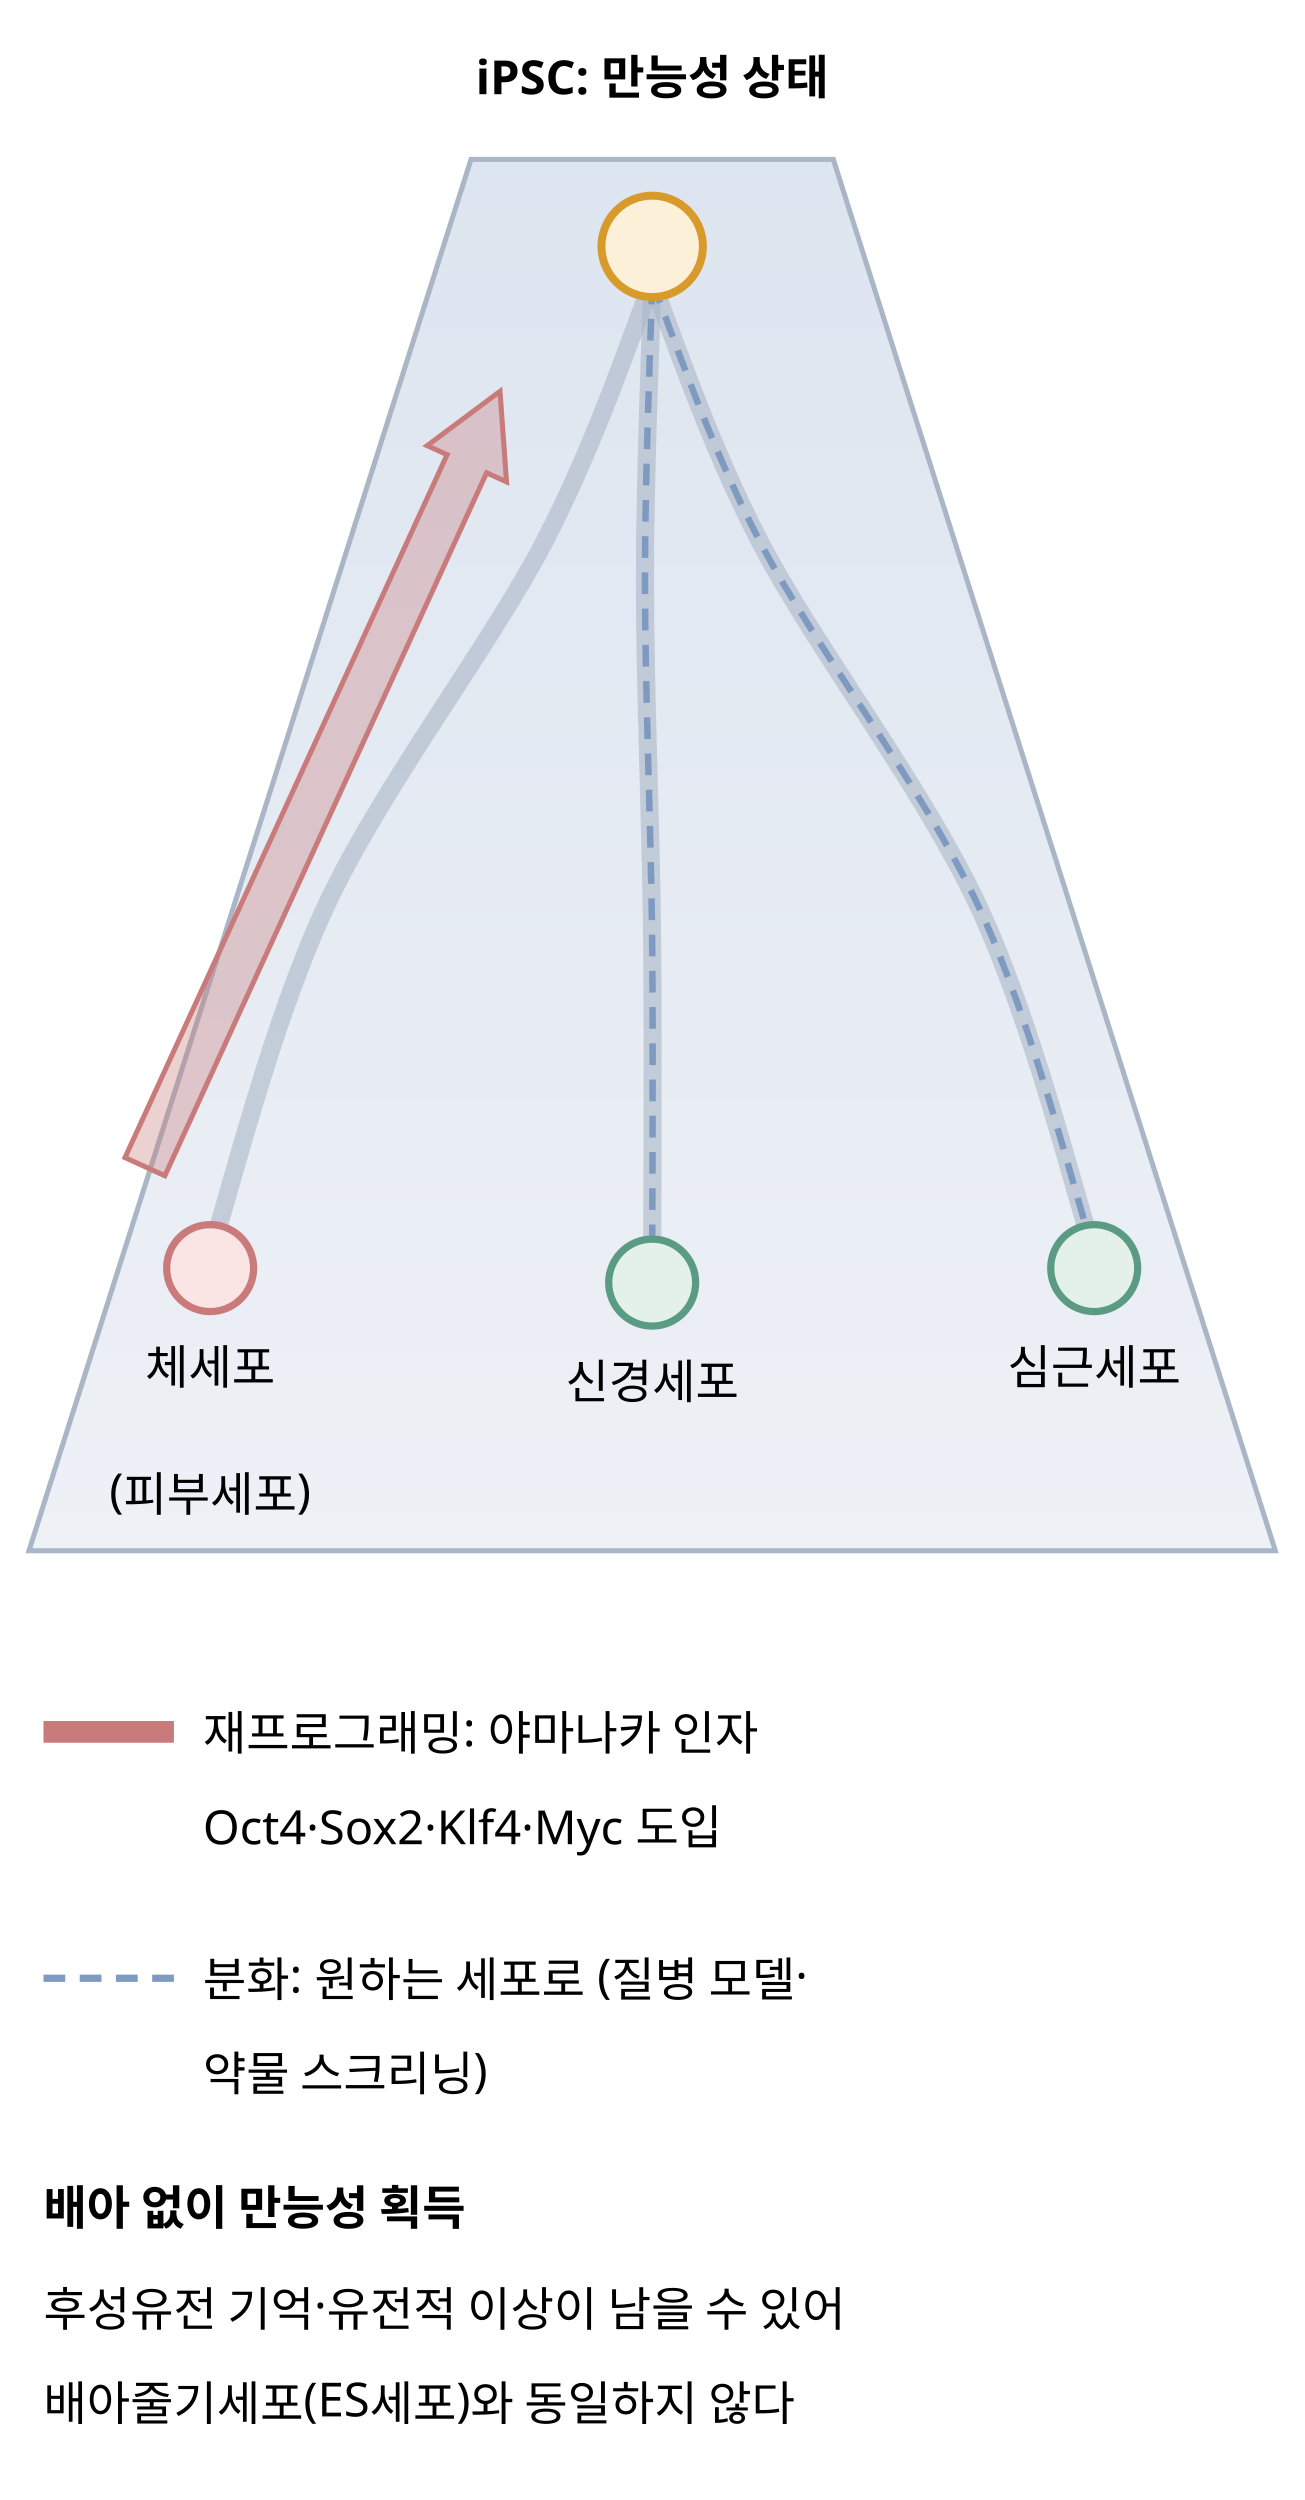
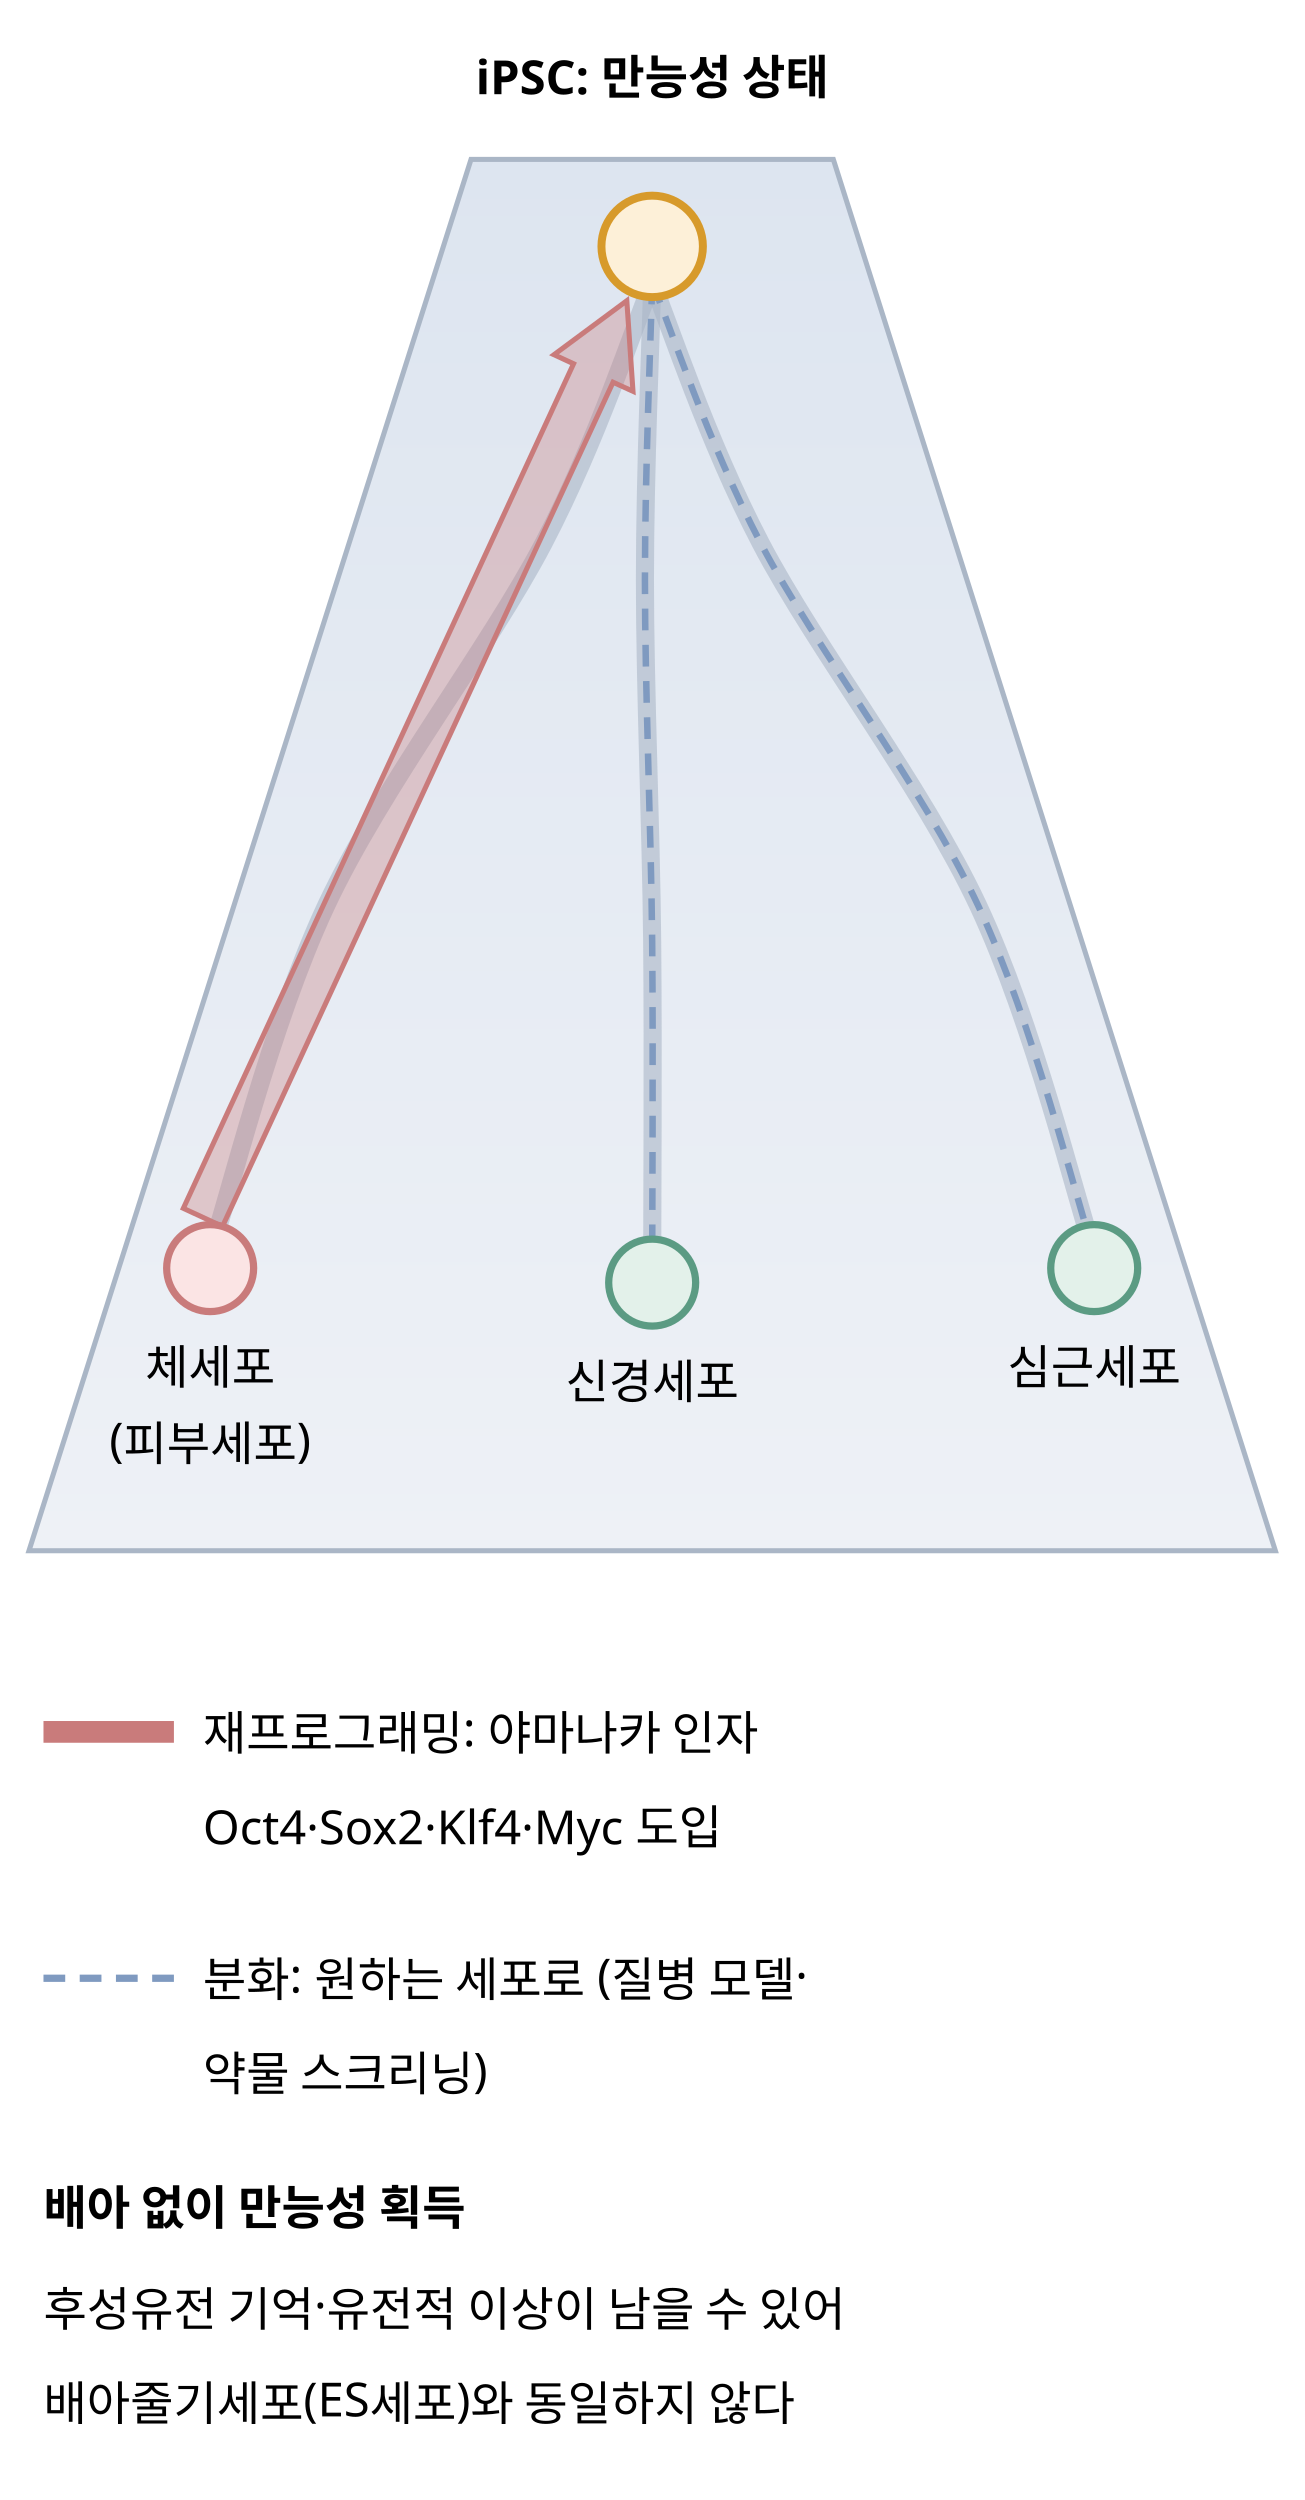
<svg xmlns="http://www.w3.org/2000/svg" class="si si-illus" viewBox="0 0 360 690" style="max-width:360px;color:var(--si-ink,var(--text,#1f2328))" role="img" aria-labelledby="induced-pluripotent-stem-cell-t" font-family="'Pretendard','Noto Sans KR','Apple SD Gothic Neo',sans-serif" font-size="13" fill="currentColor">
  <defs>
    <linearGradient id="induced-pluripotent-stem-cell-g0" x1="0.5" y1="0" x2="0.5" y2="1">
      <stop offset="0" style="stop-color:var(--si-blue-f,#dde5f0)" />
      <stop offset="1" style="stop-color:var(--si-gray-f,#eef1f6)" />
    </linearGradient>
  </defs>
  <polygon points="130,44 230,44 352,428 8,428" style="stroke:var(--si-gray-s,#aab6c6);fill:url(#induced-pluripotent-stem-cell-g0)" stroke-width="1.4" />
  <path d="M180,78 C175,90 165,121.3 150,150 C135,178.7 105.3,217.3 90,250 C74.7,282.7 63.3,330 58,346" style="stroke:var(--si-gray-s,#aab6c6);fill:none" stroke-width="5" opacity="0.6" />
  <path d="M180,78 C179.7,91.7 178,129.7 178,160 C178,190.3 179.7,228.3 180,260 C180.3,291.7 180,335 180,350" style="stroke:var(--si-gray-s,#aab6c6);fill:none" stroke-width="5" opacity="0.6" />
  <path d="M180,78 C185,90 195,121.3 210,150 C225,178.7 254.7,217.3 270,250 C285.3,282.7 296.7,330 302,346" style="stroke:var(--si-gray-s,#aab6c6);fill:none" stroke-width="5" opacity="0.6" />
  <path d="M180,78 C179.7,91.7 178,129.7 178,160 C178,190.3 179.7,228.3 180,260 C180.3,291.7 180,335 180,350" style="stroke:var(--si-blue-s,#7f9ac0);fill:none" stroke-width="1.8" stroke-dasharray="6 4" />
  <path d="M180,78 C185,90 195,121.3 210,150 C225,178.7 254.7,217.3 270,250 C285.3,282.7 296.7,330 302,346" style="stroke:var(--si-blue-s,#7f9ac0);fill:none" stroke-width="1.8" stroke-dasharray="6 4" />
  <circle cx="180" cy="68" r="14" style="stroke:var(--si-amber-s,#d79a2b);fill:var(--si-amber-f,#fdf0d8)" stroke-width="2.2" />
  <text x="180" y="26" text-anchor="middle" font-weight="700">iPSC: 만능성 상태</text>
  <circle cx="58" cy="350" r="12" style="stroke:var(--si-rose-s,#c97b7b);fill:var(--si-rose-f,#fbe4e4)" stroke-width="2" />
  <text x="58" y="382" text-anchor="middle">체세포</text>
  <circle cx="180" cy="354" r="12" style="stroke:var(--si-green-s,#5b9b83);fill:var(--si-green-f,#e3f1ea)" stroke-width="2" />
  <text x="180" y="386" text-anchor="middle">신경세포</text>
  <circle cx="302" cy="350" r="12" style="stroke:var(--si-green-s,#5b9b83);fill:var(--si-green-f,#e3f1ea)" stroke-width="2" />
  <text x="302" y="382" text-anchor="middle">심근세포</text>
-   <text x="58" y="416" text-anchor="middle">(피부세포)</text>
-   <polygon points="34.5,319.5 123.4,125.5 117.9,123 138,108 139.8,133 134.3,130.5 45.5,324.5" style="stroke:var(--si-rose-s,#c97b7b);fill:var(--si-rose-s,#c97b7b)" stroke-width="1.4" fill-opacity="0.35" />
-   <line x1="14" y1="462" x2="14" y2="462" style="stroke:currentColor;fill:none" stroke-width="1.6" />
+   <text x="58" y="402" text-anchor="middle">(피부세포)</text>
+   <polygon points="50.6,333.5 158.3,100.4 152.9,97.9 173,83 174.7,108 169.2,105.5 61.4,338.5" style="stroke:var(--si-rose-s,#c97b7b);fill:var(--si-rose-s,#c97b7b)" stroke-width="1.4" fill-opacity="0.35" />
  <line x1="12" y1="478" x2="48" y2="478" style="stroke:var(--si-rose-s,#c97b7b);fill:none" stroke-width="6" />
  <text x="56" y="483">재프로그래밍: 야마나카 인자</text>
  <text x="56" y="509">Oct4·Sox2·Klf4·Myc 도입</text>
  <line x1="12" y1="546" x2="48" y2="546" style="stroke:var(--si-blue-s,#7f9ac0);fill:none" stroke-width="2" stroke-dasharray="6 4" />
  <text x="56" y="551">분화: 원하는 세포로 (질병 모델·</text>
  <text x="56" y="577">약물 스크리닝)</text>
  <text x="12" y="614" font-weight="700">배아 없이 만능성 획득</text>
  <text x="12" y="642">후성유전 기억·유전적 이상이 남을 수 있어</text>
  <text x="12" y="668">배아줄기세포(ES세포)와 동일하지 않다</text>
</svg>
